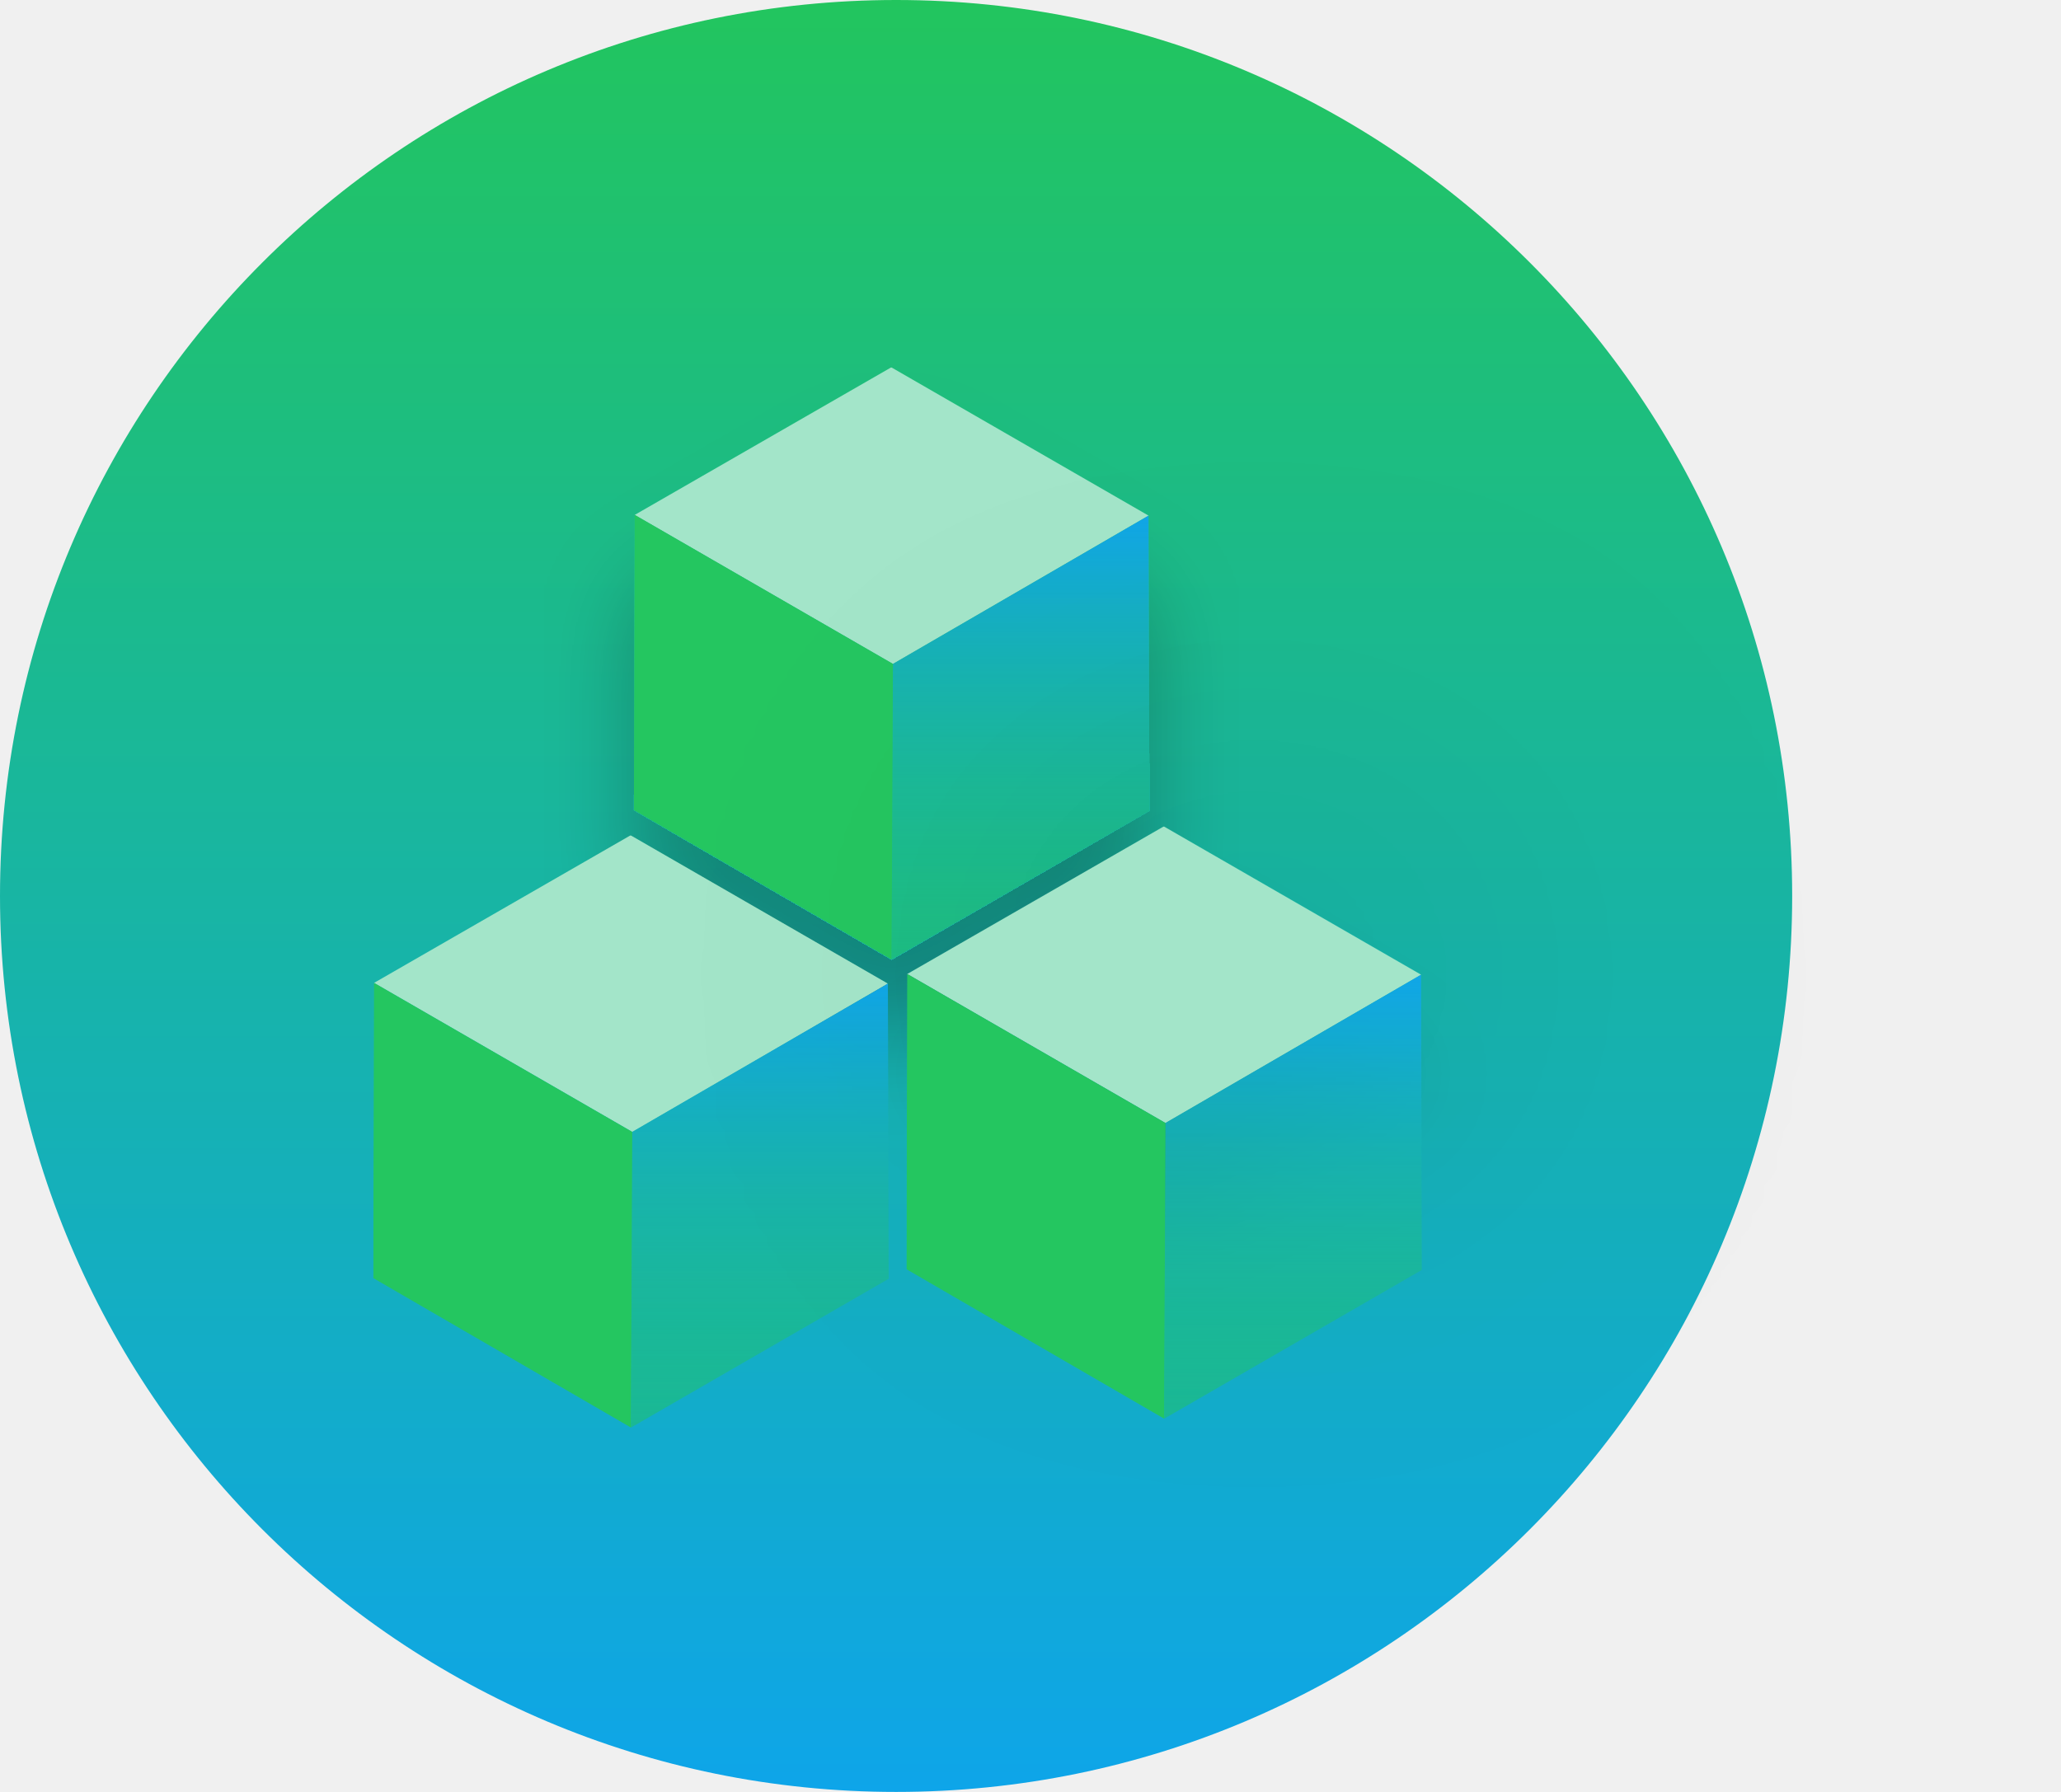
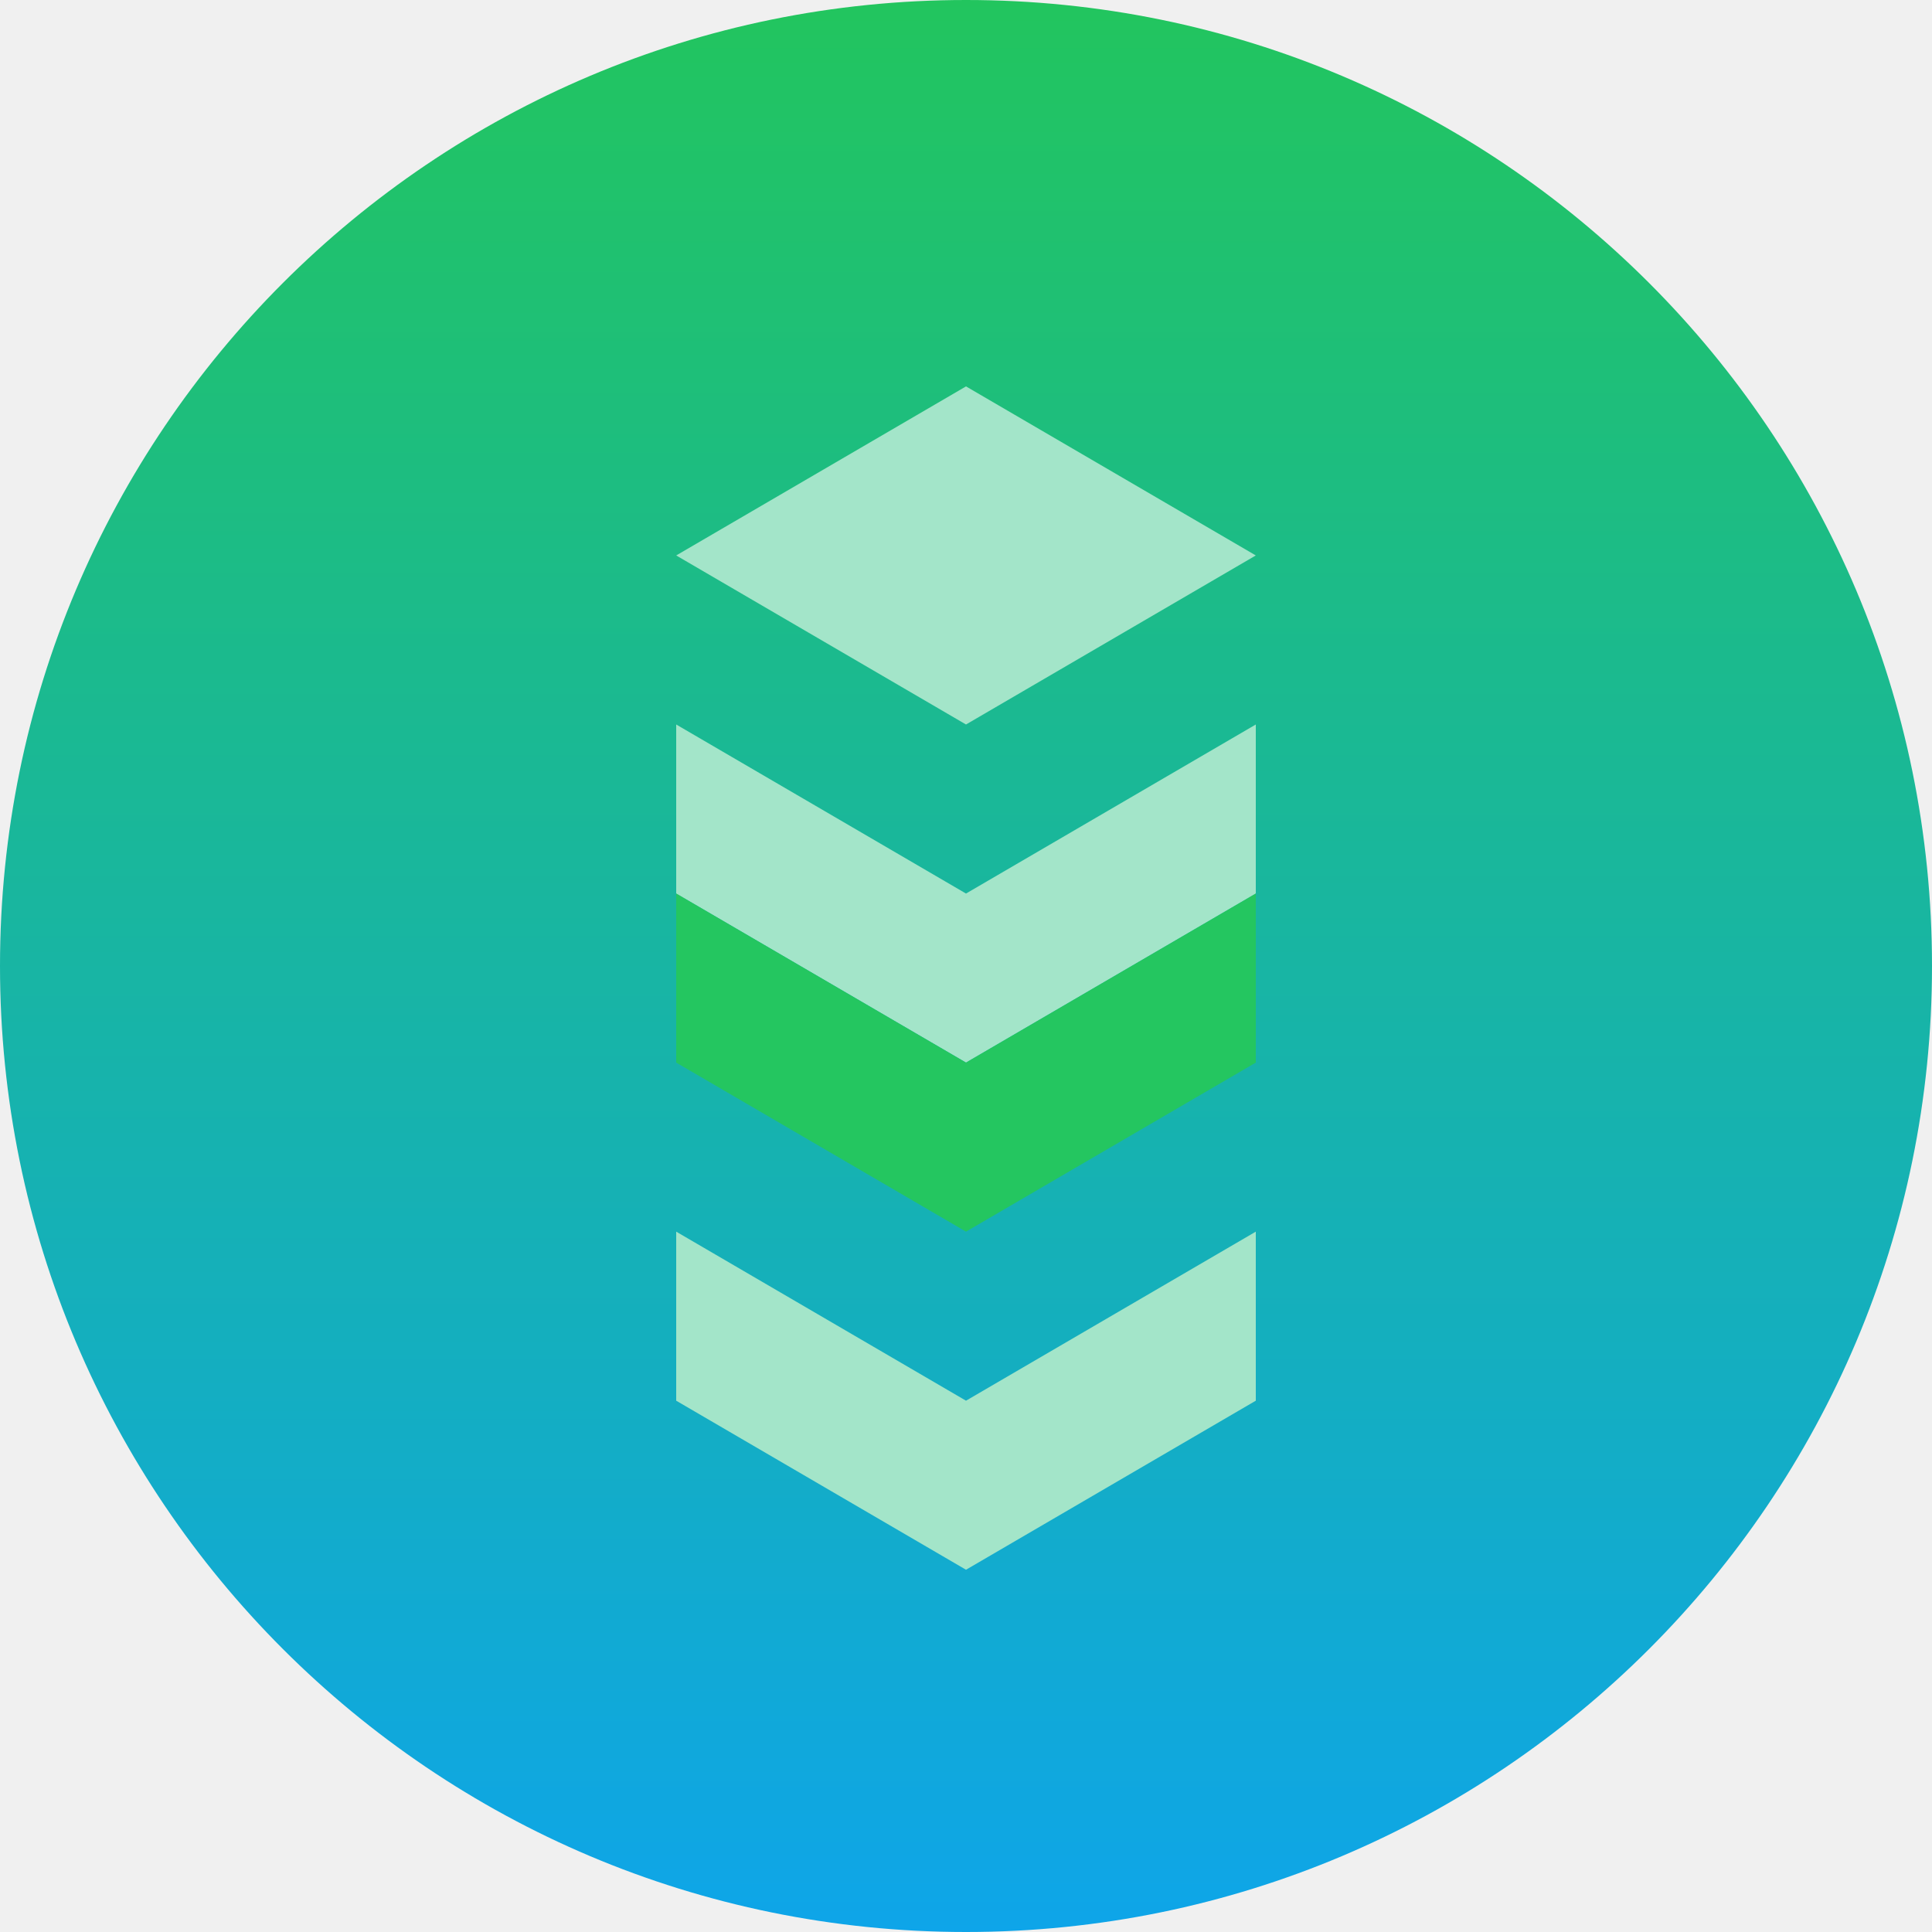
- <svg xmlns="http://www.w3.org/2000/svg" width="92" height="80" viewBox="0 0 92 80" fill="none">
-   <circle cx="40" cy="40" r="40" fill="url(#paint0_linear_2203_3497)" />
-   <g filter="url(#filter0_d_2203_3497)">
-     <mask id="mask0_2203_3497" style="mask-type:luminance" maskUnits="userSpaceOnUse" x="28" y="16" width="24" height="14">
-       <path d="M28.297 16.397H51.306V29.776H28.297V16.397Z" fill="white" />
-     </mask>
-     <g mask="url(#mask0_2203_3497)">
-       <path d="M39.785 16.399L28.333 22.988L39.859 29.641L51.27 23.02L39.785 16.399Z" fill="#A3E5C9" />
-     </g>
-     <mask id="mask1_2203_3497" style="mask-type:luminance" maskUnits="userSpaceOnUse" x="39" y="22" width="13" height="21">
-       <path d="M39.714 22.9H51.306V42.843H39.714V22.9Z" fill="white" />
-     </mask>
-     <g mask="url(#mask1_2203_3497)">
-       <path d="M51.27 23.02L39.859 29.641L39.802 42.841L51.307 36.198L51.27 23.02Z" fill="url(#paint1_linear_2203_3497)" />
-     </g>
-     <mask id="mask2_2203_3497" style="mask-type:luminance" maskUnits="userSpaceOnUse" x="28" y="22" width="12" height="21">
-       <path d="M28.297 22.9H39.89V42.843H28.297V22.9Z" fill="white" />
-     </mask>
-     <g mask="url(#mask2_2203_3497)">
-       <path d="M28.333 22.988L28.296 36.167L39.801 42.841L39.859 29.641L28.333 22.988Z" fill="#24C660" />
-     </g>
+ <svg xmlns="http://www.w3.org/2000/svg" width="80" height="80" viewBox="0 0 80 80" fill="none">
+   <circle cx="40" cy="40" r="40" fill="url(#gradient)" />
+   <g fill="#A3E5C9">
+     <path d="M40 16L28 23L40 30L52 23L40 16Z" />
+     <path d="M28 30L28 37L40 44L40 37L28 30Z" />
+     <path d="M52 30L52 37L40 44L40 37L52 30Z" />
  </g>
-   <g filter="url(#filter1_d_2203_3497)">
-     <mask id="mask3_2203_3497" style="mask-type:luminance" maskUnits="userSpaceOnUse" x="16" y="37" width="24" height="14">
-       <path d="M16.661 37.289H39.669V50.669H16.661V37.289Z" fill="white" />
-     </mask>
-     <g mask="url(#mask3_2203_3497)">
-       <path d="M28.149 37.291L16.697 43.881L28.223 50.534L39.634 43.913L28.149 37.291Z" fill="#A3E5C9" />
-     </g>
+   <g fill="#24C660">
+     <path d="M28 37L28 44L40 51L40 44L28 37Z" />
+     <path d="M52 37L52 44L40 51L40 44L52 37Z" />
  </g>
-   <mask id="mask4_2203_3497" style="mask-type:luminance" maskUnits="userSpaceOnUse" x="28" y="43" width="12" height="21">
-     <path d="M28.077 43.793H39.669V63.736H28.077V43.793Z" fill="white" />
-   </mask>
-   <g mask="url(#mask4_2203_3497)">
-     <path d="M39.634 43.913L28.223 50.534L28.165 63.733L39.671 57.09L39.634 43.913Z" fill="url(#paint2_linear_2203_3497)" />
-   </g>
-   <mask id="mask5_2203_3497" style="mask-type:luminance" maskUnits="userSpaceOnUse" x="16" y="43" width="13" height="21">
-     <path d="M16.661 43.793H28.253V63.736H16.661V43.793Z" fill="white" />
-   </mask>
-   <g mask="url(#mask5_2203_3497)">
-     <path d="M16.697 43.881L16.66 57.059L28.165 63.733L28.223 50.534L16.697 43.881Z" fill="#24C660" />
-   </g>
-   <g filter="url(#filter2_d_2203_3497)">
-     <mask id="mask6_2203_3497" style="mask-type:luminance" maskUnits="userSpaceOnUse" x="40" y="36" width="24" height="15">
-       <path d="M40.463 36.893H63.471V50.272H40.463V36.893Z" fill="white" />
-     </mask>
-     <g mask="url(#mask6_2203_3497)">
-       <path d="M51.95 36.895L40.498 43.484L52.025 50.137L63.435 43.516L51.95 36.895Z" fill="#A3E5C9" />
-     </g>
-   </g>
-   <mask id="mask7_2203_3497" style="mask-type:luminance" maskUnits="userSpaceOnUse" x="51" y="43" width="13" height="21">
-     <path d="M51.879 43.396H63.471V63.339H51.879V43.396Z" fill="white" />
-   </mask>
-   <g mask="url(#mask7_2203_3497)">
-     <path d="M63.435 43.516L52.024 50.137L51.967 63.337L63.472 56.694L63.435 43.516Z" fill="url(#paint3_linear_2203_3497)" />
-   </g>
-   <mask id="mask8_2203_3497" style="mask-type:luminance" maskUnits="userSpaceOnUse" x="40" y="43" width="13" height="21">
-     <path d="M40.463 43.396H52.055V63.339H40.463V43.396Z" fill="white" />
-   </mask>
-   <g mask="url(#mask8_2203_3497)">
-     <path d="M40.498 43.484L40.461 56.663L51.967 63.337L52.025 50.137L40.498 43.484Z" fill="#24C660" />
+   <g fill="#A3E5C9">
+     <path d="M28 51L28 58L40 65L40 58L28 51Z" />
+     <path d="M52 51L52 58L40 65L40 58L52 51Z" />
  </g>
  <defs>
-     <filter id="filter0_d_2203_3497" x="24.297" y="16.399" width="31.008" height="34.442" filterUnits="userSpaceOnUse" color-interpolation-filters="sRGB">
-       <feFlood flood-opacity="0" result="BackgroundImageFix" />
-       <feColorMatrix in="SourceAlpha" type="matrix" values="0 0 0 0 0 0 0 0 0 0 0 0 0 0 0 0 0 0 127 0" result="hardAlpha" />
-       <feOffset dy="4" />
-       <feGaussianBlur stdDeviation="2" />
-       <feComposite in2="hardAlpha" operator="out" />
-       <feColorMatrix type="matrix" values="0 0 0 0 0 0 0 0 0 0 0 0 0 0 0 0 0 0 0.25 0" />
-       <feBlend mode="normal" in2="BackgroundImageFix" result="effect1_dropShadow_2203_3497" />
-       <feBlend mode="normal" in="SourceGraphic" in2="effect1_dropShadow_2203_3497" result="shape" />
-     </filter>
-     <filter id="filter1_d_2203_3497" x="16.697" y="37.291" width="50.937" height="21.242" filterUnits="userSpaceOnUse" color-interpolation-filters="sRGB">
-       <feFlood flood-opacity="0" result="BackgroundImageFix" />
-       <feColorMatrix in="SourceAlpha" type="matrix" values="0 0 0 0 0 0 0 0 0 0 0 0 0 0 0 0 0 0 127 0" result="hardAlpha" />
-       <feOffset dx="24" dy="4" />
-       <feGaussianBlur stdDeviation="2" />
-       <feComposite in2="hardAlpha" operator="out" />
-       <feColorMatrix type="matrix" values="0 0 0 0 0 0 0 0 0 0 0 0 0 0 0 0 0 0 0.13 0" />
-       <feBlend mode="normal" in2="BackgroundImageFix" result="effect1_dropShadow_2203_3497" />
-       <feBlend mode="normal" in="SourceGraphic" in2="effect1_dropShadow_2203_3497" result="shape" />
-     </filter>
-     <filter id="filter2_d_2203_3497" x="20.498" y="12.895" width="70.937" height="61.242" filterUnits="userSpaceOnUse" color-interpolation-filters="sRGB">
-       <feFlood flood-opacity="0" result="BackgroundImageFix" />
-       <feColorMatrix in="SourceAlpha" type="matrix" values="0 0 0 0 0 0 0 0 0 0 0 0 0 0 0 0 0 0 127 0" result="hardAlpha" />
-       <feOffset dx="4" />
-       <feGaussianBlur stdDeviation="12" />
-       <feComposite in2="hardAlpha" operator="out" />
-       <feColorMatrix type="matrix" values="0 0 0 0 0 0 0 0 0 0 0 0 0 0 0 0 0 0 0.13 0" />
-       <feBlend mode="normal" in2="BackgroundImageFix" result="effect1_dropShadow_2203_3497" />
-       <feBlend mode="normal" in="SourceGraphic" in2="effect1_dropShadow_2203_3497" result="shape" />
-     </filter>
-     <linearGradient id="paint0_linear_2203_3497" x1="40" y1="0" x2="40" y2="80" gradientUnits="userSpaceOnUse">
+     <linearGradient id="gradient" x1="40" y1="0" x2="40" y2="80" gradientUnits="userSpaceOnUse">
      <stop stop-color="#22C55E" />
      <stop offset="1" stop-color="#0EA5E9" />
    </linearGradient>
-     <linearGradient id="paint1_linear_2203_3497" x1="45.554" y1="23.02" x2="45.554" y2="42.841" gradientUnits="userSpaceOnUse">
-       <stop stop-color="#10A6E8" />
-       <stop offset="1" stop-color="#22C55E" stop-opacity="0.5" />
-     </linearGradient>
-     <linearGradient id="paint2_linear_2203_3497" x1="33.918" y1="43.913" x2="33.918" y2="63.733" gradientUnits="userSpaceOnUse">
-       <stop stop-color="#10A6E8" />
-       <stop offset="1" stop-color="#22C55E" stop-opacity="0.5" />
-     </linearGradient>
-     <linearGradient id="paint3_linear_2203_3497" x1="57.719" y1="43.516" x2="57.719" y2="63.337" gradientUnits="userSpaceOnUse">
-       <stop stop-color="#10A6E8" />
-       <stop offset="1" stop-color="#22C55E" stop-opacity="0.5" />
-     </linearGradient>
  </defs>
</svg>
